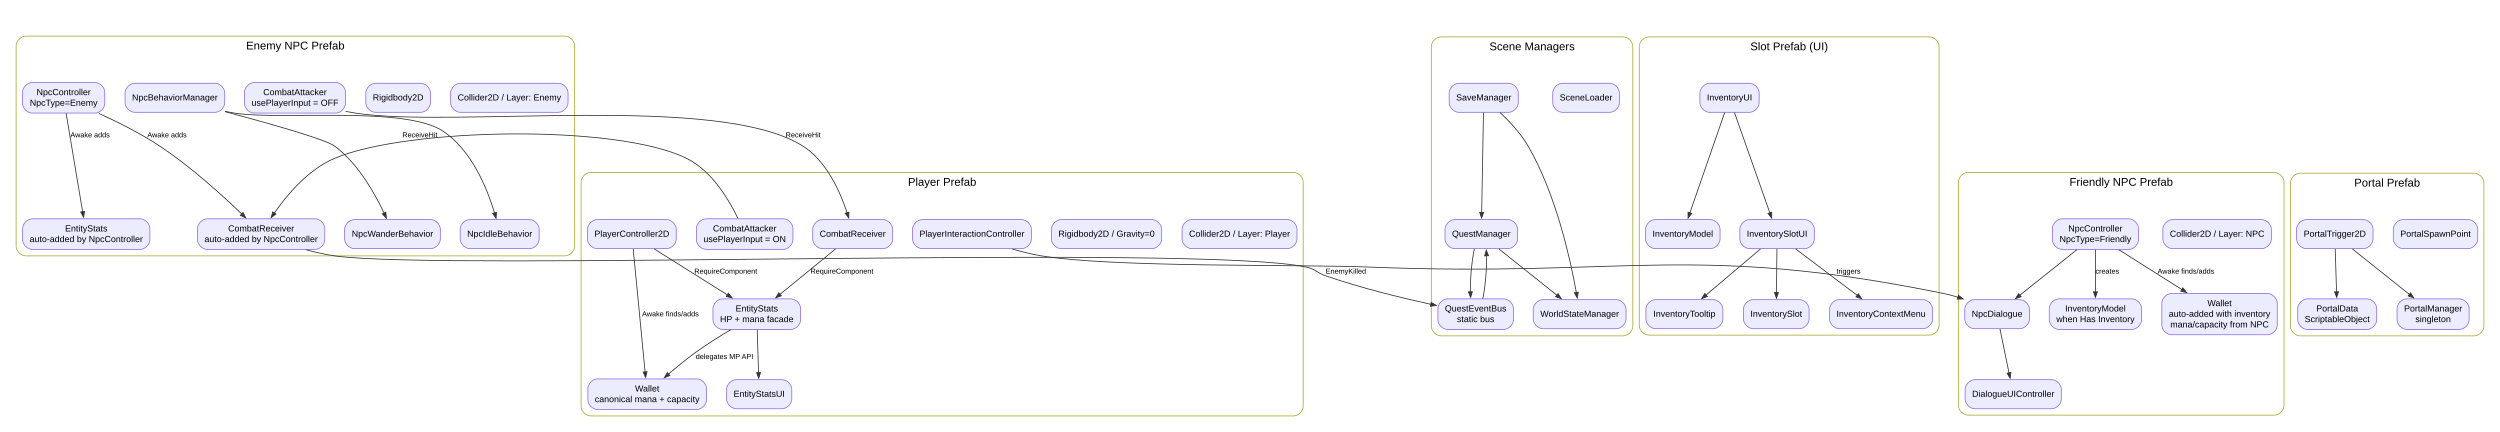
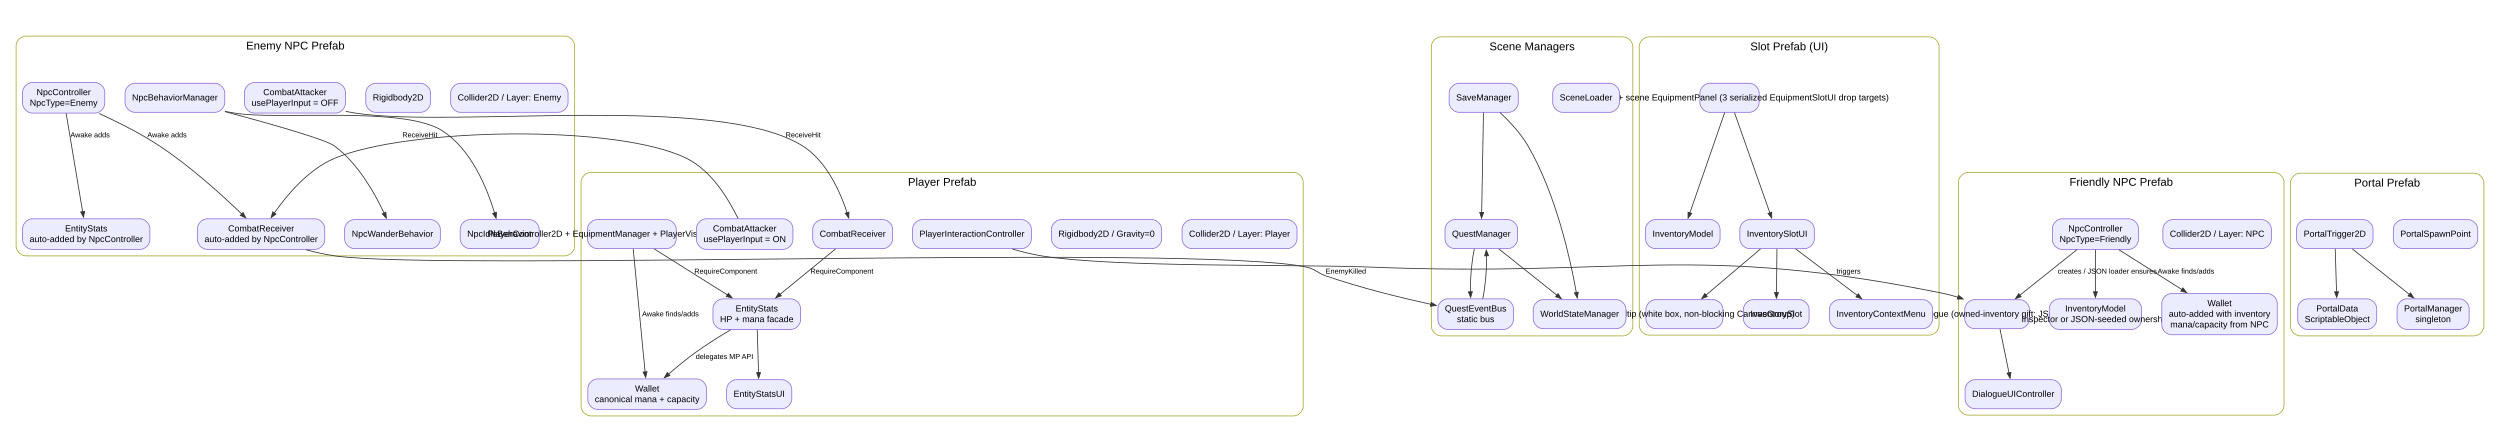
<svg xmlns="http://www.w3.org/2000/svg" width="3102pt" height="536pt" viewBox="0.00 0.00 3102.00 536.00">
  <g id="graph0" class="graph" transform="scale(1 1) rotate(0) translate(4 532.08)">
    <g id="clust1" class="cluster">
      <polygon fill="none" stroke="none" points="8,-8 8,-520.08 1621,-520.08 1621,-8 8,-8" />
      <text xml:space="preserve" text-anchor="middle" x="814.5" y="-503.48" font-family="Arial" font-size="14.00"> </text>
    </g>
    <g id="clust2" class="cluster">
      <path fill="none" stroke="#aaaa33" d="M28,-214.64C28,-214.64 697,-214.64 697,-214.64 703,-214.64 709,-220.64 709,-226.64 709,-226.64 709,-475.28 709,-475.28 709,-481.28 703,-487.28 697,-487.28 697,-487.28 28,-487.28 28,-487.28 22,-487.28 16,-481.28 16,-475.28 16,-475.28 16,-226.64 16,-226.64 16,-220.64 22,-214.64 28,-214.64" />
      <text xml:space="preserve" text-anchor="middle" x="362.5" y="-470.68" font-family="Arial" font-size="14.00">Enemy NPC Prefab</text>
    </g>
    <g id="clust3" class="cluster">
      <path fill="none" stroke="#aaaa33" d="M729,-16C729,-16 1601,-16 1601,-16 1607,-16 1613,-22 1613,-28 1613,-28 1613,-306.16 1613,-306.16 1613,-312.16 1607,-318.16 1601,-318.16 1601,-318.16 729,-318.16 729,-318.16 723,-318.16 717,-312.16 717,-306.16 717,-306.16 717,-28 717,-28 717,-22 723,-16 729,-16" />
      <text xml:space="preserve" text-anchor="middle" x="1165" y="-301.56" font-family="Arial" font-size="14.00">Player Prefab</text>
    </g>
    <g id="clust4" class="cluster">
      <polygon fill="none" stroke="none" points="2418,-8.96 2418,-350.96 3086,-350.96 3086,-8.96 2418,-8.96" />
      <text xml:space="preserve" text-anchor="middle" x="2752" y="-334.36" font-family="Arial" font-size="14.00"> </text>
    </g>
    <g id="clust5" class="cluster">
      <path fill="none" stroke="#aaaa33" d="M2438,-16.96C2438,-16.96 2818,-16.96 2818,-16.96 2824,-16.96 2830,-22.96 2830,-28.96 2830,-28.96 2830,-306.16 2830,-306.16 2830,-312.16 2824,-318.16 2818,-318.16 2818,-318.16 2438,-318.16 2438,-318.16 2432,-318.16 2426,-312.16 2426,-306.16 2426,-306.16 2426,-28.96 2426,-28.96 2426,-22.96 2432,-16.96 2438,-16.96" />
      <text xml:space="preserve" text-anchor="middle" x="2628" y="-301.56" font-family="Arial" font-size="14.00">Friendly NPC Prefab</text>
    </g>
    <g id="clust6" class="cluster">
      <path fill="none" stroke="#aaaa33" d="M2850,-115.32C2850,-115.32 3066,-115.32 3066,-115.32 3072,-115.32 3078,-121.32 3078,-127.32 3078,-127.32 3078,-305.2 3078,-305.2 3078,-311.2 3072,-317.2 3066,-317.2 3066,-317.2 2850,-317.2 2850,-317.2 2844,-317.2 2838,-311.2 2838,-305.2 2838,-305.2 2838,-127.32 2838,-127.32 2838,-121.32 2844,-115.32 2850,-115.32" />
      <text xml:space="preserve" text-anchor="middle" x="2958" y="-300.6" font-family="Arial" font-size="14.00">Portal Prefab</text>
    </g>
    <g id="clust7" class="cluster">
      <polygon fill="none" stroke="none" points="1764,-107.32 1764,-519.12 2410,-519.12 2410,-107.32 1764,-107.32" />
      <text xml:space="preserve" text-anchor="middle" x="2087" y="-502.52" font-family="Arial" font-size="14.00"> </text>
    </g>
    <g id="clust8" class="cluster">
      <path fill="none" stroke="#aaaa33" d="M2042,-116.28C2042,-116.28 2390,-116.28 2390,-116.28 2396,-116.28 2402,-122.28 2402,-128.28 2402,-128.28 2402,-474.32 2402,-474.32 2402,-480.32 2396,-486.32 2390,-486.32 2390,-486.32 2042,-486.32 2042,-486.32 2036,-486.32 2030,-480.32 2030,-474.32 2030,-474.32 2030,-128.28 2030,-128.28 2030,-122.28 2036,-116.28 2042,-116.28" />
      <text xml:space="preserve" text-anchor="middle" x="2216" y="-469.72" font-family="Arial" font-size="14.00">Slot Prefab (UI)</text>
    </g>
    <g id="clust9" class="cluster">
      <path fill="none" stroke="#aaaa33" d="M1784,-115.32C1784,-115.32 2010,-115.32 2010,-115.32 2016,-115.32 2022,-121.32 2022,-127.32 2022,-127.32 2022,-474.32 2022,-474.32 2022,-480.32 2016,-486.32 2010,-486.32 2010,-486.32 1784,-486.32 1784,-486.32 1778,-486.32 1772,-480.32 1772,-474.32 1772,-474.32 1772,-127.32 1772,-127.32 1772,-121.32 1778,-115.32 1784,-115.32" />
      <text xml:space="preserve" text-anchor="middle" x="1897" y="-469.72" font-family="Arial" font-size="14.00">Scene Managers</text>
    </g>
    <g id="node1" class="node">
      <path fill="#ececff" stroke="#9370db" d="M113.98,-429.68C113.98,-429.68 36.02,-429.68 36.02,-429.68 30.02,-429.68 24.02,-423.68 24.02,-417.68 24.02,-417.68 24.02,-403.76 24.02,-403.76 24.02,-397.76 30.02,-391.76 36.02,-391.76 36.02,-391.76 113.98,-391.76 113.98,-391.76 119.98,-391.76 125.98,-397.76 125.98,-403.76 125.98,-403.76 125.98,-417.68 125.98,-417.68 125.98,-423.68 119.98,-429.68 113.98,-429.68" />
      <text xml:space="preserve" text-anchor="middle" x="75" y="-414.02" font-family="Arial" font-size="11.00">NpcController</text>
      <text xml:space="preserve" text-anchor="middle" x="75" y="-400.82" font-family="Arial" font-size="11.00">NpcType=Enemy</text>
    </g>
    <g id="node5" class="node">
      <path fill="#ececff" stroke="#9370db" d="M169.96,-260.56C169.96,-260.56 36.04,-260.56 36.04,-260.56 30.04,-260.56 24.04,-254.56 24.04,-248.56 24.04,-248.56 24.04,-234.64 24.04,-234.64 24.04,-228.64 30.04,-222.64 36.04,-222.64 36.04,-222.64 169.96,-222.64 169.96,-222.64 175.96,-222.64 181.96,-228.64 181.96,-234.64 181.96,-234.64 181.96,-248.56 181.96,-248.56 181.96,-254.56 175.96,-260.56 169.96,-260.56" />
      <text xml:space="preserve" text-anchor="middle" x="103" y="-244.9" font-family="Arial" font-size="11.00">EntityStats</text>
      <text xml:space="preserve" text-anchor="middle" x="103" y="-231.7" font-family="Arial" font-size="11.00">auto-added by NpcController</text>
    </g>
    <g id="edge1" class="edge">
      <path fill="none" stroke="#333333" d="M78.05,-391.52C83,-361.96 92.81,-303.4 98.55,-269.18" />
      <polygon fill="#333333" stroke="#333333" points="100.92,-269.84 99.66,-262.53 96.09,-269.03 100.92,-269.84" />
      <text xml:space="preserve" text-anchor="middle" x="107.79" y="-361.66" font-family="Arial" font-size="9.00">Awake adds</text>
    </g>
    <g id="node6" class="node">
      <path fill="#ececff" stroke="#9370db" d="M386.96,-260.56C386.96,-260.56 253.04,-260.56 253.04,-260.56 247.04,-260.56 241.04,-254.56 241.04,-248.56 241.04,-248.56 241.04,-234.64 241.04,-234.64 241.04,-228.64 247.04,-222.64 253.04,-222.64 253.04,-222.64 386.96,-222.64 386.96,-222.64 392.96,-222.64 398.96,-228.64 398.96,-234.64 398.96,-234.64 398.96,-248.56 398.96,-248.56 398.96,-254.56 392.96,-260.56 386.96,-260.56" />
      <text xml:space="preserve" text-anchor="middle" x="320" y="-244.9" font-family="Arial" font-size="11.00">CombatReceiver</text>
      <text xml:space="preserve" text-anchor="middle" x="320" y="-231.7" font-family="Arial" font-size="11.00">auto-added by NpcController</text>
    </g>
    <g id="edge2" class="edge">
      <path fill="none" stroke="#333333" d="M118.85,-391.28C141.97,-380.77 170.36,-366.6 194,-350.96 232.38,-325.57 271.84,-289.76 296.14,-266.37" />
      <polygon fill="#333333" stroke="#333333" points="297.58,-268.39 300.9,-261.75 294.16,-264.87 297.58,-268.39" />
      <text xml:space="preserve" text-anchor="middle" x="203.23" y="-361.66" font-family="Arial" font-size="9.00">Awake adds</text>
    </g>
    <g id="node2" class="node">
      <path fill="#ececff" stroke="#9370db" d="M262.84,-428.72C262.84,-428.72 163.16,-428.72 163.16,-428.72 157.16,-428.72 151.16,-422.72 151.16,-416.72 151.16,-416.72 151.16,-404.72 151.16,-404.72 151.16,-398.72 157.16,-392.72 163.16,-392.72 163.16,-392.72 262.84,-392.72 262.84,-392.72 268.84,-392.72 274.84,-398.72 274.84,-404.72 274.84,-404.72 274.84,-416.72 274.84,-416.72 274.84,-422.72 268.84,-428.72 262.84,-428.72" />
      <text xml:space="preserve" text-anchor="middle" x="213" y="-407.42" font-family="Arial" font-size="11.00">NpcBehaviorManager</text>
    </g>
    <g id="node3" class="node">
      <path fill="#ececff" stroke="#9370db" d="M530.39,-259.6C530.39,-259.6 435.61,-259.6 435.61,-259.6 429.61,-259.6 423.61,-253.6 423.61,-247.6 423.61,-247.6 423.61,-235.6 423.61,-235.6 423.61,-229.6 429.61,-223.6 435.61,-223.6 435.61,-223.6 530.39,-223.6 530.39,-223.6 536.39,-223.6 542.39,-229.6 542.39,-235.6 542.39,-235.6 542.39,-247.6 542.39,-247.6 542.39,-253.6 536.39,-259.6 530.39,-259.6" />
      <text xml:space="preserve" text-anchor="middle" x="483" y="-238.3" font-family="Arial" font-size="11.00">NpcWanderBehavior</text>
    </g>
    <g id="edge3" class="edge">
      <path fill="none" stroke="#333333" d="M275.14,-393.56C328.92,-379.21 399.77,-359.26 411,-350.96 440.18,-329.4 461.08,-292.24 472.61,-267.54" />
      <polygon fill="#333333" stroke="#333333" points="474.75,-268.76 475.4,-261.37 470.29,-266.74 474.75,-268.76" />
    </g>
    <g id="node4" class="node">
      <path fill="#ececff" stroke="#9370db" d="M653,-259.6C653,-259.6 579,-259.6 579,-259.6 573,-259.6 567,-253.6 567,-247.6 567,-247.6 567,-235.6 567,-235.6 567,-229.6 573,-223.6 579,-223.6 579,-223.6 653,-223.6 653,-223.6 659,-223.6 665,-229.6 665,-235.6 665,-235.6 665,-247.6 665,-247.6 665,-253.6 659,-259.6 653,-259.6" />
      <text xml:space="preserve" text-anchor="middle" x="616" y="-238.3" font-family="Arial" font-size="11.00">NpcIdleBehavior</text>
    </g>
    <g id="edge4" class="edge">
      <path fill="none" stroke="#333333" d="M275.04,-393.93C279.07,-393.13 283.09,-392.4 287,-391.76 343.79,-382.5 496.66,-400.97 545,-369.76 581.31,-346.32 600.78,-297.49 609.72,-267.63" />
      <polygon fill="#333333" stroke="#333333" points="611.99,-268.6 611.55,-261.2 607.27,-267.26 611.99,-268.6" />
    </g>
    <g id="node36" class="node">
      <path fill="#ececff" stroke="#9370db" d="M1861.86,-161.24C1861.86,-161.24 1792.14,-161.24 1792.14,-161.24 1786.14,-161.24 1780.14,-155.24 1780.14,-149.24 1780.14,-149.24 1780.14,-135.32 1780.14,-135.32 1780.14,-129.32 1786.14,-123.32 1792.14,-123.32 1792.14,-123.32 1861.86,-123.32 1861.86,-123.32 1867.86,-123.32 1873.86,-129.32 1873.86,-135.32 1873.86,-135.32 1873.86,-149.24 1873.86,-149.24 1873.86,-155.24 1867.86,-161.24 1861.86,-161.24" />
      <text xml:space="preserve" text-anchor="middle" x="1827" y="-145.58" font-family="Arial" font-size="11.00">QuestEventBus</text>
      <text xml:space="preserve" text-anchor="middle" x="1827" y="-132.38" font-family="Arial" font-size="11.00">static bus</text>
    </g>
    <g id="edge28" class="edge">
      <path fill="none" stroke="#333333" d="M375.8,-222.16C387.32,-219.07 399.46,-216.32 411,-214.64 543.61,-195.31 1486.15,-229.55 1617,-200.64 1628.41,-198.12 1629.94,-193.67 1640.98,-189.84 1683.96,-174.91 1734.06,-162.66 1771.44,-154.47" />
      <polygon fill="#333333" stroke="#333333" points="1771.89,-156.88 1778.21,-153 1770.85,-152.09 1771.89,-156.88" />
      <text xml:space="preserve" text-anchor="middle" x="1665.99" y="-192.54" font-family="Arial" font-size="9.00">EnemyKilled</text>
    </g>
    <g id="node7" class="node">
      <path fill="#ececff" stroke="#9370db" d="M412.6,-429.68C412.6,-429.68 311.4,-429.68 311.4,-429.68 305.4,-429.68 299.4,-423.68 299.4,-417.68 299.4,-417.68 299.4,-403.76 299.4,-403.76 299.4,-397.76 305.4,-391.76 311.4,-391.76 311.4,-391.76 412.6,-391.76 412.6,-391.76 418.6,-391.76 424.6,-397.76 424.6,-403.76 424.6,-403.76 424.6,-417.68 424.6,-417.68 424.6,-423.68 418.6,-429.68 412.6,-429.68" />
      <text xml:space="preserve" text-anchor="middle" x="362" y="-414.02" font-family="Arial" font-size="11.00">CombatAttacker</text>
      <text xml:space="preserve" text-anchor="middle" x="362" y="-400.82" font-family="Arial" font-size="11.00">usePlayerInput = OFF</text>
    </g>
    <g id="node14" class="node">
      <path fill="#ececff" stroke="#9370db" d="M1091.6,-259.6C1091.6,-259.6 1016.4,-259.6 1016.4,-259.6 1010.4,-259.6 1004.4,-253.6 1004.4,-247.6 1004.4,-247.6 1004.4,-235.6 1004.4,-235.6 1004.4,-229.6 1010.4,-223.6 1016.4,-223.6 1016.4,-223.6 1091.6,-223.6 1091.6,-223.6 1097.6,-223.6 1103.6,-229.6 1103.6,-235.6 1103.6,-235.6 1103.6,-247.6 1103.6,-247.6 1103.6,-253.6 1097.6,-259.6 1091.6,-259.6" />
      <text xml:space="preserve" text-anchor="middle" x="1054" y="-238.3" font-family="Arial" font-size="11.00">CombatReceiver</text>
    </g>
    <g id="edge26" class="edge">
      <path fill="none" stroke="#333333" d="M424.87,-393.88C428.96,-393.1 433.03,-392.38 437,-391.76 559.2,-372.76 887.37,-416.88 992,-350.96 1021.78,-332.19 1038.73,-293.62 1047.14,-267.93" />
      <polygon fill="#333333" stroke="#333333" points="1049.39,-268.94 1049.13,-261.53 1044.71,-267.49 1049.39,-268.94" />
      <text xml:space="preserve" text-anchor="middle" x="992.6" y="-361.66" font-family="Arial" font-size="9.00">ReceiveHit</text>
    </g>
    <g id="node8" class="node">
      <path fill="#ececff" stroke="#9370db" d="M518.13,-428.72C518.13,-428.72 461.87,-428.72 461.87,-428.72 455.87,-428.72 449.87,-422.72 449.87,-416.72 449.87,-416.72 449.87,-404.72 449.87,-404.72 449.87,-398.72 455.87,-392.72 461.87,-392.72 461.87,-392.72 518.13,-392.72 518.13,-392.72 524.13,-392.72 530.13,-398.72 530.13,-404.72 530.13,-404.72 530.13,-416.72 530.13,-416.72 530.13,-422.72 524.13,-428.72 518.13,-428.72" />
      <text xml:space="preserve" text-anchor="middle" x="490" y="-407.42" font-family="Arial" font-size="11.00">Rigidbody2D</text>
    </g>
    <g id="node9" class="node">
      <path fill="#ececff" stroke="#9370db" d="M688.83,-428.72C688.83,-428.72 567.17,-428.72 567.17,-428.72 561.17,-428.72 555.17,-422.72 555.17,-416.72 555.17,-416.72 555.17,-404.72 555.17,-404.72 555.17,-398.72 561.17,-392.72 567.17,-392.72 567.17,-392.72 688.83,-392.72 688.83,-392.72 694.83,-392.72 700.83,-398.72 700.83,-404.72 700.83,-404.72 700.83,-416.72 700.83,-416.72 700.83,-422.72 694.83,-428.72 688.83,-428.72" />
      <text xml:space="preserve" text-anchor="middle" x="628" y="-407.42" font-family="Arial" font-size="11.00">Collider2D / Layer: Enemy</text>
    </g>
    <g id="node10" class="node">
      <path fill="#ececff" stroke="#9370db" d="M823.1,-259.6C823.1,-259.6 736.9,-259.6 736.9,-259.6 730.9,-259.6 724.9,-253.6 724.9,-247.6 724.9,-247.6 724.9,-235.6 724.9,-235.6 724.9,-229.6 730.9,-223.6 736.9,-223.6 736.9,-223.6 823.1,-223.6 823.1,-223.6 829.1,-223.6 835.1,-229.6 835.1,-235.6 835.1,-235.6 835.1,-247.6 835.1,-247.6 835.1,-253.6 829.1,-259.6 823.1,-259.6" />
-       <text xml:space="preserve" text-anchor="middle" x="780" y="-238.3" font-family="Arial" font-size="11.00">PlayerController2D</text>
+       <text xml:space="preserve" text-anchor="middle" x="780" y="-238.3" font-family="Arial" font-size="11.00">PlayerController2D + EquipmentManager + PlayerVisual &gt; WeaponVisual</text>
    </g>
    <g id="node12" class="node">
      <path fill="#ececff" stroke="#9370db" d="M977.35,-161.24C977.35,-161.24 892.65,-161.24 892.65,-161.24 886.65,-161.24 880.65,-155.24 880.65,-149.24 880.65,-149.24 880.65,-135.32 880.65,-135.32 880.65,-129.32 886.65,-123.32 892.65,-123.32 892.65,-123.32 977.35,-123.32 977.35,-123.32 983.35,-123.32 989.35,-129.32 989.35,-135.32 989.35,-135.32 989.35,-149.24 989.35,-149.24 989.35,-155.24 983.35,-161.24 977.35,-161.24" />
      <text xml:space="preserve" text-anchor="middle" x="935" y="-145.58" font-family="Arial" font-size="11.00">EntityStats</text>
      <text xml:space="preserve" text-anchor="middle" x="935" y="-132.38" font-family="Arial" font-size="11.00">HP + mana facade</text>
    </g>
    <g id="edge5" class="edge">
      <path fill="none" stroke="#333333" d="M807.71,-223.2C833.05,-207.29 870.7,-183.65 898.49,-166.2" />
      <polygon fill="#333333" stroke="#333333" points="899.78,-168.29 904.4,-162.49 897.17,-164.14 899.78,-168.29" />
      <text xml:space="preserve" text-anchor="middle" x="896.52" y="-192.54" font-family="Arial" font-size="9.00">RequireComponent</text>
    </g>
    <g id="node13" class="node">
      <path fill="#ececff" stroke="#9370db" d="M860.61,-61.92C860.61,-61.92 737.39,-61.92 737.39,-61.92 731.39,-61.92 725.39,-55.92 725.39,-49.92 725.39,-49.92 725.39,-36 725.39,-36 725.39,-30 731.39,-24 737.39,-24 737.39,-24 860.61,-24 860.61,-24 866.61,-24 872.61,-30 872.61,-36 872.61,-36 872.61,-49.92 872.61,-49.92 872.61,-55.92 866.61,-61.92 860.61,-61.92" />
      <text xml:space="preserve" text-anchor="middle" x="799" y="-46.26" font-family="Arial" font-size="11.00">Wallet</text>
      <text xml:space="preserve" text-anchor="middle" x="799" y="-33.06" font-family="Arial" font-size="11.00">canonical mana + capacity</text>
    </g>
    <g id="edge6" class="edge">
      <path fill="none" stroke="#333333" d="M781.69,-223.15C785.02,-188.65 792.47,-111.52 796.42,-70.61" />
      <polygon fill="#333333" stroke="#333333" points="798.85,-70.93 797.09,-63.73 793.98,-70.46 798.85,-70.93" />
      <text xml:space="preserve" text-anchor="middle" x="827.89" y="-139.58" font-family="Arial" font-size="9.00">Awake finds/adds</text>
    </g>
    <g id="node11" class="node">
      <path fill="#ececff" stroke="#9370db" d="M1263.75,-259.6C1263.75,-259.6 1140.25,-259.6 1140.25,-259.6 1134.25,-259.6 1128.25,-253.6 1128.25,-247.6 1128.25,-247.6 1128.25,-235.6 1128.25,-235.6 1128.25,-229.6 1134.25,-223.6 1140.25,-223.6 1140.25,-223.6 1263.75,-223.6 1263.75,-223.6 1269.75,-223.6 1275.75,-229.6 1275.75,-235.6 1275.75,-235.6 1275.75,-247.6 1275.75,-247.6 1275.75,-253.6 1269.75,-259.6 1263.75,-259.6" />
      <text xml:space="preserve" text-anchor="middle" x="1202" y="-238.3" font-family="Arial" font-size="11.00">PlayerInteractionController</text>
    </g>
    <g id="node20" class="node">
      <path fill="#ececff" stroke="#9370db" d="M2502.13,-160.28C2502.13,-160.28 2445.87,-160.28 2445.87,-160.28 2439.87,-160.28 2433.87,-154.28 2433.87,-148.28 2433.87,-148.28 2433.87,-136.28 2433.87,-136.28 2433.87,-130.28 2439.87,-124.28 2445.87,-124.28 2445.87,-124.28 2502.13,-124.28 2502.13,-124.28 2508.13,-124.28 2514.13,-130.28 2514.13,-136.28 2514.13,-136.28 2514.13,-148.28 2514.13,-148.28 2514.13,-154.28 2508.13,-160.28 2502.13,-160.28" />
-       <text xml:space="preserve" text-anchor="middle" x="2474" y="-138.98" font-family="Arial" font-size="11.00">NpcDialogue</text>
+       <text xml:space="preserve" text-anchor="middle" x="2474" y="-138.98" font-family="Arial" font-size="11.00">NpcDialogue (owned-inventory gift; JSON seeded)</text>
    </g>
    <g id="edge27" class="edge">
      <path fill="none" stroke="#333333" d="M1251.96,-223.14C1263.65,-219.73 1276.15,-216.6 1288,-214.64 1377.73,-199.82 1606.13,-204.29 1697,-200.64 2013.08,-187.94 2098.04,-231.05 2408,-167.84 2413.77,-166.66 2419.7,-165.06 2425.52,-163.24" />
      <polygon fill="#333333" stroke="#333333" points="2426.08,-165.63 2431.95,-161.1 2424.53,-160.98 2426.08,-165.63" />
      <text xml:space="preserve" text-anchor="middle" x="2289.64" y="-192.54" font-family="Arial" font-size="9.00">triggers</text>
    </g>
    <g id="edge7" class="edge">
      <path fill="none" stroke="#333333" d="M902.48,-122.86C888.74,-114.7 872.76,-104.7 858.96,-94.72 847.63,-86.53 835.75,-76.75 825.59,-67.98" />
      <polygon fill="#333333" stroke="#333333" points="827.21,-66.14 820.32,-63.38 823.98,-69.83 827.21,-66.14" />
      <text xml:space="preserve" text-anchor="middle" x="894.98" y="-86.62" font-family="Arial" font-size="9.00">delegates MP API</text>
    </g>
    <g id="node16" class="node">
      <path fill="#ececff" stroke="#9370db" d="M966.43,-60.96C966.43,-60.96 909.57,-60.96 909.57,-60.96 903.57,-60.96 897.57,-54.96 897.57,-48.96 897.57,-48.96 897.57,-36.96 897.57,-36.96 897.57,-30.96 903.57,-24.96 909.57,-24.96 909.57,-24.96 966.43,-24.96 966.43,-24.96 972.43,-24.96 978.43,-30.96 978.43,-36.96 978.43,-36.96 978.43,-48.96 978.43,-48.96 978.43,-54.96 972.43,-60.96 966.43,-60.96" />
      <text xml:space="preserve" text-anchor="middle" x="938" y="-39.66" font-family="Arial" font-size="11.00">EntityStatsUI</text>
    </g>
    <g id="edge9" class="edge">
      <path fill="none" stroke="#333333" d="M935.56,-122.97C936.03,-107.88 936.7,-86.29 937.21,-69.49" />
      <polygon fill="#333333" stroke="#333333" points="939.65,-69.79 937.42,-62.72 934.76,-69.64 939.65,-69.79" />
    </g>
    <g id="edge8" class="edge">
      <path fill="none" stroke="#333333" d="M1032.73,-223.2C1013.46,-207.44 984.92,-184.11 963.65,-166.71" />
      <polygon fill="#333333" stroke="#333333" points="965.44,-165.01 958.47,-162.48 962.34,-168.81 965.44,-165.01" />
      <text xml:space="preserve" text-anchor="middle" x="1040.65" y="-192.54" font-family="Arial" font-size="9.00">RequireComponent</text>
    </g>
    <g id="node15" class="node">
      <path fill="#ececff" stroke="#9370db" d="M967.85,-260.56C967.85,-260.56 872.15,-260.56 872.15,-260.56 866.15,-260.56 860.15,-254.56 860.15,-248.56 860.15,-248.56 860.15,-234.64 860.15,-234.64 860.15,-228.64 866.15,-222.64 872.15,-222.64 872.15,-222.64 967.85,-222.64 967.85,-222.64 973.85,-222.64 979.85,-228.64 979.85,-234.64 979.85,-234.64 979.85,-248.56 979.85,-248.56 979.85,-254.56 973.85,-260.56 967.85,-260.56" />
      <text xml:space="preserve" text-anchor="middle" x="920" y="-244.9" font-family="Arial" font-size="11.00">CombatAttacker</text>
      <text xml:space="preserve" text-anchor="middle" x="920" y="-231.7" font-family="Arial" font-size="11.00">usePlayerInput = ON</text>
    </g>
    <g id="edge25" class="edge">
      <path fill="none" stroke="#333333" d="M911.69,-261.05C900.8,-283.74 879.33,-320.1 848,-335.57 760.92,-378.55 500.42,-373.45 411,-335.57 378.59,-321.84 352.08,-290.3 336.19,-267.54" />
      <polygon fill="#333333" stroke="#333333" points="338.42,-266.46 332.46,-262.04 334.36,-269.21 338.42,-266.46" />
      <text xml:space="preserve" text-anchor="middle" x="517" y="-361.66" font-family="Arial" font-size="9.00">ReceiveHit</text>
    </g>
    <g id="node17" class="node">
      <path fill="#ececff" stroke="#9370db" d="M1425.4,-259.6C1425.4,-259.6 1312.6,-259.6 1312.6,-259.6 1306.6,-259.6 1300.6,-253.6 1300.6,-247.6 1300.6,-247.6 1300.6,-235.6 1300.6,-235.6 1300.6,-229.6 1306.6,-223.6 1312.6,-223.6 1312.6,-223.6 1425.4,-223.6 1425.4,-223.6 1431.4,-223.6 1437.4,-229.6 1437.4,-235.6 1437.4,-235.6 1437.4,-247.6 1437.4,-247.6 1437.4,-253.6 1431.4,-259.6 1425.4,-259.6" />
      <text xml:space="preserve" text-anchor="middle" x="1369" y="-238.3" font-family="Arial" font-size="11.00">Rigidbody2D / Gravity=0</text>
    </g>
    <g id="node18" class="node">
      <path fill="#ececff" stroke="#9370db" d="M1593.3,-259.6C1593.3,-259.6 1474.7,-259.6 1474.7,-259.6 1468.7,-259.6 1462.7,-253.6 1462.7,-247.6 1462.7,-247.6 1462.7,-235.6 1462.7,-235.6 1462.7,-229.6 1468.7,-223.6 1474.7,-223.6 1474.7,-223.6 1593.3,-223.6 1593.3,-223.6 1599.3,-223.6 1605.3,-229.6 1605.3,-235.6 1605.3,-235.6 1605.3,-247.6 1605.3,-247.6 1605.3,-253.6 1599.3,-259.6 1593.3,-259.6" />
      <text xml:space="preserve" text-anchor="middle" x="1534" y="-238.3" font-family="Arial" font-size="11.00">Collider2D / Layer: Player</text>
    </g>
    <g id="node19" class="node">
      <path fill="#ececff" stroke="#9370db" d="M2637.42,-260.56C2637.42,-260.56 2554.58,-260.56 2554.58,-260.56 2548.58,-260.56 2542.58,-254.56 2542.58,-248.56 2542.58,-248.56 2542.58,-234.64 2542.58,-234.64 2542.58,-228.64 2548.58,-222.64 2554.58,-222.64 2554.58,-222.64 2637.42,-222.64 2637.42,-222.64 2643.42,-222.64 2649.42,-228.64 2649.42,-234.64 2649.42,-234.64 2649.42,-248.56 2649.42,-248.56 2649.42,-254.56 2643.42,-260.56 2637.42,-260.56" />
      <text xml:space="preserve" text-anchor="middle" x="2596" y="-244.9" font-family="Arial" font-size="11.00">NpcController</text>
      <text xml:space="preserve" text-anchor="middle" x="2596" y="-231.7" font-family="Arial" font-size="11.00">NpcType=Friendly</text>
    </g>
    <g id="edge10" class="edge">
      <path fill="none" stroke="#333333" d="M2573.05,-222.29C2552.91,-206.23 2523.55,-182.81 2502.03,-165.64" />
      <polygon fill="#333333" stroke="#333333" points="2503.8,-163.92 2496.8,-161.47 2500.74,-167.75 2503.8,-163.92" />
    </g>
    <g id="node22" class="node">
      <path fill="#ececff" stroke="#9370db" d="M2641.25,-161.24C2641.25,-161.24 2550.75,-161.24 2550.75,-161.24 2544.75,-161.24 2538.75,-155.24 2538.75,-149.24 2538.75,-149.24 2538.75,-135.32 2538.75,-135.32 2538.75,-129.32 2544.75,-123.32 2550.75,-123.32 2550.75,-123.32 2641.25,-123.32 2641.25,-123.32 2647.25,-123.32 2653.25,-129.32 2653.25,-135.32 2653.25,-135.32 2653.25,-149.24 2653.25,-149.24 2653.25,-155.24 2647.25,-161.24 2641.25,-161.24" />
      <text xml:space="preserve" text-anchor="middle" x="2596" y="-145.58" font-family="Arial" font-size="11.00">InventoryModel</text>
-       <text xml:space="preserve" text-anchor="middle" x="2596" y="-132.38" font-family="Arial" font-size="11.00">when Has Inventory</text>
+       <text xml:space="preserve" text-anchor="middle" x="2596" y="-132.38" font-family="Arial" font-size="11.00">Inspector or JSON-seeded ownership</text>
    </g>
    <g id="edge11" class="edge">
      <path fill="none" stroke="#333333" d="M2596,-222.29C2596,-207.48 2596,-186.41 2596,-169.75" />
      <polygon fill="#333333" stroke="#333333" points="2598.45,-170.02 2596,-163.02 2593.55,-170.02 2598.45,-170.02" />
-       <text xml:space="preserve" text-anchor="middle" x="2610.76" y="-192.54" font-family="Arial" font-size="9.00">creates</text>
+       <text xml:space="preserve" text-anchor="middle" x="2610.76" y="-192.54" font-family="Arial" font-size="9.00">creates / JSON loader ensures</text>
    </g>
    <g id="node23" class="node">
      <path fill="#ececff" stroke="#9370db" d="M2809.62,-167.84C2809.62,-167.84 2690.38,-167.84 2690.38,-167.84 2684.38,-167.84 2678.38,-161.84 2678.38,-155.84 2678.38,-155.84 2678.38,-128.72 2678.38,-128.72 2678.38,-122.72 2684.38,-116.72 2690.38,-116.72 2690.38,-116.72 2809.62,-116.72 2809.62,-116.72 2815.62,-116.72 2821.62,-122.72 2821.62,-128.72 2821.62,-128.72 2821.62,-155.84 2821.62,-155.84 2821.62,-161.84 2815.62,-167.84 2809.62,-167.84" />
      <text xml:space="preserve" text-anchor="middle" x="2750" y="-152.18" font-family="Arial" font-size="11.00">Wallet</text>
      <text xml:space="preserve" text-anchor="middle" x="2750" y="-138.98" font-family="Arial" font-size="11.00">auto-added with inventory</text>
      <text xml:space="preserve" text-anchor="middle" x="2750" y="-125.78" font-family="Arial" font-size="11.00">mana/capacity from NPC</text>
    </g>
    <g id="edge12" class="edge">
      <path fill="none" stroke="#333333" d="M2624.97,-222.29C2647.03,-208.35 2677.85,-188.88 2703.37,-172.75" />
      <polygon fill="#333333" stroke="#333333" points="2704.52,-174.92 2709.13,-169.11 2701.91,-170.77 2704.52,-174.92" />
      <text xml:space="preserve" text-anchor="middle" x="2708.27" y="-192.54" font-family="Arial" font-size="9.00">Awake finds/adds</text>
    </g>
    <g id="node21" class="node">
      <path fill="#ececff" stroke="#9370db" d="M2541.69,-60.96C2541.69,-60.96 2446.31,-60.96 2446.31,-60.96 2440.31,-60.96 2434.31,-54.96 2434.31,-48.96 2434.31,-48.96 2434.31,-36.96 2434.31,-36.96 2434.31,-30.96 2440.31,-24.96 2446.31,-24.96 2446.31,-24.96 2541.69,-24.96 2541.69,-24.96 2547.69,-24.96 2553.69,-30.96 2553.69,-36.96 2553.69,-36.96 2553.69,-48.96 2553.69,-48.96 2553.69,-54.96 2547.69,-60.96 2541.69,-60.96" />
      <text xml:space="preserve" text-anchor="middle" x="2494" y="-39.66" font-family="Arial" font-size="11.00">DialogueUIController</text>
    </g>
    <g id="edge13" class="edge">
      <path fill="none" stroke="#333333" d="M2477.58,-123.88C2480.7,-108.66 2485.29,-86.36 2488.82,-69.18" />
      <polygon fill="#333333" stroke="#333333" points="2491.14,-70.04 2490.15,-62.69 2486.34,-69.05 2491.14,-70.04" />
    </g>
    <g id="node24" class="node">
      <path fill="#ececff" stroke="#9370db" d="M2802.33,-259.6C2802.33,-259.6 2691.67,-259.6 2691.67,-259.6 2685.67,-259.6 2679.67,-253.6 2679.67,-247.6 2679.67,-247.6 2679.67,-235.6 2679.67,-235.6 2679.67,-229.6 2685.67,-223.6 2691.67,-223.6 2691.67,-223.6 2802.33,-223.6 2802.33,-223.6 2808.33,-223.6 2814.33,-229.6 2814.33,-235.6 2814.33,-235.6 2814.33,-247.6 2814.33,-247.6 2814.33,-253.6 2808.33,-259.6 2802.33,-259.6" />
      <text xml:space="preserve" text-anchor="middle" x="2747" y="-238.3" font-family="Arial" font-size="11.00">Collider2D / Layer: NPC</text>
    </g>
    <g id="node25" class="node">
      <path fill="#ececff" stroke="#9370db" d="M2928.46,-259.6C2928.46,-259.6 2857.54,-259.6 2857.54,-259.6 2851.54,-259.6 2845.54,-253.6 2845.54,-247.6 2845.54,-247.6 2845.54,-235.6 2845.54,-235.6 2845.54,-229.6 2851.54,-223.6 2857.54,-223.6 2857.54,-223.6 2928.46,-223.6 2928.46,-223.6 2934.46,-223.6 2940.46,-229.6 2940.46,-235.6 2940.46,-235.6 2940.46,-247.6 2940.46,-247.6 2940.46,-253.6 2934.46,-259.6 2928.46,-259.6" />
      <text xml:space="preserve" text-anchor="middle" x="2893" y="-238.3" font-family="Arial" font-size="11.00">PortalTrigger2D</text>
    </g>
    <g id="node26" class="node">
      <path fill="#ececff" stroke="#9370db" d="M2932.99,-161.24C2932.99,-161.24 2859.01,-161.24 2859.01,-161.24 2853.01,-161.24 2847.01,-155.24 2847.01,-149.24 2847.01,-149.24 2847.01,-135.32 2847.01,-135.32 2847.01,-129.32 2853.01,-123.32 2859.01,-123.32 2859.01,-123.32 2932.99,-123.32 2932.99,-123.32 2938.99,-123.32 2944.99,-129.32 2944.99,-135.32 2944.99,-135.32 2944.99,-149.24 2944.99,-149.24 2944.99,-155.24 2938.99,-161.24 2932.99,-161.24" />
      <text xml:space="preserve" text-anchor="middle" x="2896" y="-145.58" font-family="Arial" font-size="11.00">PortalData</text>
      <text xml:space="preserve" text-anchor="middle" x="2896" y="-132.38" font-family="Arial" font-size="11.00">ScriptableObject</text>
    </g>
    <g id="edge14" class="edge">
      <path fill="none" stroke="#333333" d="M2893.54,-223.2C2893.99,-208.4 2894.66,-186.89 2895.18,-169.92" />
      <polygon fill="#333333" stroke="#333333" points="2897.62,-170.1 2895.39,-163.03 2892.73,-169.95 2897.62,-170.1" />
    </g>
    <g id="node27" class="node">
      <path fill="#ececff" stroke="#9370db" d="M3047.71,-161.24C3047.71,-161.24 2982.29,-161.24 2982.29,-161.24 2976.29,-161.24 2970.29,-155.24 2970.29,-149.24 2970.29,-149.24 2970.29,-135.32 2970.29,-135.32 2970.29,-129.32 2976.29,-123.32 2982.29,-123.32 2982.29,-123.32 3047.71,-123.32 3047.71,-123.32 3053.71,-123.32 3059.71,-129.32 3059.71,-135.32 3059.71,-135.32 3059.71,-149.24 3059.71,-149.24 3059.71,-155.24 3053.71,-161.24 3047.71,-161.24" />
      <text xml:space="preserve" text-anchor="middle" x="3015" y="-145.58" font-family="Arial" font-size="11.00">PortalManager</text>
      <text xml:space="preserve" text-anchor="middle" x="3015" y="-132.38" font-family="Arial" font-size="11.00">singleton</text>
    </g>
    <g id="edge15" class="edge">
      <path fill="none" stroke="#333333" d="M2914.81,-223.2C2934.56,-207.44 2963.82,-184.11 2985.63,-166.71" />
      <polygon fill="#333333" stroke="#333333" points="2987.01,-168.74 2990.95,-162.46 2983.95,-164.91 2987.01,-168.74" />
    </g>
    <g id="node28" class="node">
      <path fill="#ececff" stroke="#9370db" d="M3058.36,-259.6C3058.36,-259.6 2977.64,-259.6 2977.64,-259.6 2971.64,-259.6 2965.64,-253.6 2965.64,-247.6 2965.64,-247.6 2965.64,-235.6 2965.64,-235.6 2965.64,-229.6 2971.64,-223.6 2977.64,-223.6 2977.64,-223.6 3058.36,-223.6 3058.36,-223.6 3064.36,-223.6 3070.36,-229.6 3070.36,-235.6 3070.36,-235.6 3070.36,-247.6 3070.36,-247.6 3070.36,-253.6 3064.36,-259.6 3058.36,-259.6" />
      <text xml:space="preserve" text-anchor="middle" x="3018" y="-238.3" font-family="Arial" font-size="11.00">PortalSpawnPoint</text>
    </g>
    <g id="node29" class="node">
      <path fill="#ececff" stroke="#9370db" d="M2166.76,-428.72C2166.76,-428.72 2117.24,-428.72 2117.24,-428.72 2111.24,-428.72 2105.24,-422.72 2105.24,-416.72 2105.24,-416.72 2105.24,-404.72 2105.24,-404.72 2105.24,-398.72 2111.24,-392.72 2117.24,-392.72 2117.24,-392.72 2166.76,-392.72 2166.76,-392.72 2172.76,-392.72 2178.76,-398.72 2178.76,-404.72 2178.76,-404.72 2178.76,-416.72 2178.76,-416.72 2178.76,-422.72 2172.76,-428.72 2166.76,-428.72" />
-       <text xml:space="preserve" text-anchor="middle" x="2142" y="-407.42" font-family="Arial" font-size="11.00">InventoryUI</text>
+       <text xml:space="preserve" text-anchor="middle" x="2142" y="-407.42" font-family="Arial" font-size="11.00">InventoryUI + scene EquipmentPanel (3 serialized EquipmentSlotUI drop targets)</text>
    </g>
    <g id="node30" class="node">
      <path fill="#ececff" stroke="#9370db" d="M2118.24,-259.6C2118.24,-259.6 2049.76,-259.6 2049.76,-259.6 2043.76,-259.6 2037.76,-253.6 2037.76,-247.6 2037.76,-247.6 2037.76,-235.6 2037.76,-235.6 2037.76,-229.6 2043.76,-223.6 2049.76,-223.6 2049.76,-223.6 2118.24,-223.6 2118.24,-223.6 2124.24,-223.6 2130.24,-229.6 2130.24,-235.6 2130.24,-235.6 2130.24,-247.6 2130.24,-247.6 2130.24,-253.6 2124.24,-259.6 2118.24,-259.6" />
      <text xml:space="preserve" text-anchor="middle" x="2084" y="-238.3" font-family="Arial" font-size="11.00">InventoryModel</text>
    </g>
    <g id="edge16" class="edge">
      <path fill="none" stroke="#333333" d="M2136.01,-392.46C2125.72,-362.82 2104.65,-302.09 2092.72,-267.74" />
      <polygon fill="#333333" stroke="#333333" points="2095.15,-267.25 2090.54,-261.44 2090.52,-268.86 2095.15,-267.25" />
    </g>
    <g id="node31" class="node">
      <path fill="#ececff" stroke="#9370db" d="M2235.24,-259.6C2235.24,-259.6 2166.76,-259.6 2166.76,-259.6 2160.76,-259.6 2154.76,-253.6 2154.76,-247.6 2154.76,-247.6 2154.76,-235.6 2154.76,-235.6 2154.76,-229.6 2160.76,-223.6 2166.76,-223.6 2166.76,-223.6 2235.24,-223.6 2235.24,-223.6 2241.24,-223.6 2247.24,-229.6 2247.24,-235.6 2247.24,-235.6 2247.24,-247.6 2247.24,-247.6 2247.24,-253.6 2241.24,-259.6 2235.24,-259.6" />
      <text xml:space="preserve" text-anchor="middle" x="2201" y="-238.3" font-family="Arial" font-size="11.00">InventorySlotUI</text>
    </g>
    <g id="edge17" class="edge">
      <path fill="none" stroke="#333333" d="M2148.09,-392.46C2158.56,-362.82 2180,-302.09 2192.13,-267.74" />
      <polygon fill="#333333" stroke="#333333" points="2194.33,-268.86 2194.35,-261.44 2189.71,-267.22 2194.33,-268.86" />
    </g>
    <g id="node32" class="node">
      <path fill="#ececff" stroke="#9370db" d="M2228.74,-160.28C2228.74,-160.28 2171.26,-160.28 2171.26,-160.28 2165.26,-160.28 2159.26,-154.28 2159.26,-148.28 2159.26,-148.28 2159.26,-136.28 2159.26,-136.28 2159.26,-130.28 2165.26,-124.28 2171.26,-124.28 2171.26,-124.28 2228.74,-124.28 2228.74,-124.28 2234.74,-124.28 2240.74,-130.28 2240.74,-136.28 2240.74,-136.28 2240.74,-148.28 2240.74,-148.28 2240.74,-154.28 2234.74,-160.28 2228.74,-160.28" />
      <text xml:space="preserve" text-anchor="middle" x="2200" y="-138.98" font-family="Arial" font-size="11.00">InventorySlot</text>
    </g>
    <g id="edge18" class="edge">
      <path fill="none" stroke="#333333" d="M2200.82,-223.2C2200.67,-208.12 2200.44,-186.08 2200.26,-168.97" />
      <polygon fill="#333333" stroke="#333333" points="2202.71,-169.02 2200.19,-162.04 2197.81,-169.07 2202.71,-169.02" />
    </g>
    <g id="node33" class="node">
      <path fill="#ececff" stroke="#9370db" d="M2381.98,-160.28C2381.98,-160.28 2278.02,-160.28 2278.02,-160.28 2272.02,-160.28 2266.02,-154.28 2266.02,-148.28 2266.02,-148.28 2266.02,-136.28 2266.02,-136.28 2266.02,-130.28 2272.02,-124.28 2278.02,-124.28 2278.02,-124.28 2381.98,-124.28 2381.98,-124.28 2387.98,-124.28 2393.98,-130.28 2393.98,-136.28 2393.98,-136.28 2393.98,-148.28 2393.98,-148.28 2393.98,-154.28 2387.98,-160.28 2381.98,-160.28" />
      <text xml:space="preserve" text-anchor="middle" x="2330" y="-138.98" font-family="Arial" font-size="11.00">InventoryContextMenu</text>
    </g>
    <g id="edge19" class="edge">
      <path fill="none" stroke="#333333" d="M2224.06,-223.2C2245.43,-207.08 2277.33,-183.02 2300.54,-165.51" />
      <polygon fill="#333333" stroke="#333333" points="2301.82,-167.61 2305.93,-161.44 2298.87,-163.7 2301.82,-167.61" />
    </g>
    <g id="node34" class="node">
      <path fill="#ececff" stroke="#9370db" d="M2121.77,-160.28C2121.77,-160.28 2050.23,-160.28 2050.23,-160.28 2044.23,-160.28 2038.23,-154.28 2038.23,-148.28 2038.23,-148.28 2038.23,-136.28 2038.23,-136.28 2038.23,-130.28 2044.23,-124.28 2050.23,-124.28 2050.23,-124.28 2121.77,-124.28 2121.77,-124.28 2127.77,-124.28 2133.77,-130.28 2133.77,-136.28 2133.77,-136.28 2133.77,-148.28 2133.77,-148.28 2133.77,-154.28 2127.77,-160.28 2121.77,-160.28" />
-       <text xml:space="preserve" text-anchor="middle" x="2086" y="-138.98" font-family="Arial" font-size="11.00">InventoryTooltip</text>
+       <text xml:space="preserve" text-anchor="middle" x="2086" y="-138.98" font-family="Arial" font-size="11.00">InventoryTooltip (white box, non-blocking CanvasGroup)</text>
    </g>
    <g id="edge20" class="edge">
      <path fill="none" stroke="#333333" d="M2180.44,-223.2C2161.55,-207.22 2133.44,-183.43 2112.8,-165.96" />
      <polygon fill="#333333" stroke="#333333" points="2114.46,-164.16 2107.54,-161.51 2111.3,-167.9 2114.46,-164.16" />
    </g>
    <g id="node35" class="node">
      <path fill="#ececff" stroke="#9370db" d="M1867.02,-259.6C1867.02,-259.6 1800.98,-259.6 1800.98,-259.6 1794.98,-259.6 1788.98,-253.6 1788.98,-247.6 1788.98,-247.6 1788.98,-235.6 1788.98,-235.6 1788.98,-229.6 1794.98,-223.6 1800.98,-223.6 1800.98,-223.6 1867.02,-223.6 1867.02,-223.6 1873.02,-223.6 1879.02,-229.6 1879.02,-235.6 1879.02,-235.6 1879.02,-247.6 1879.02,-247.6 1879.02,-253.6 1873.02,-259.6 1867.02,-259.6" />
      <text xml:space="preserve" text-anchor="middle" x="1834" y="-238.3" font-family="Arial" font-size="11.00">QuestManager</text>
    </g>
    <g id="edge21" class="edge">
      <path fill="none" stroke="#333333" d="M1825.37,-223.2C1822.07,-208.4 1820.17,-186.89 1820.45,-169.92" />
      <polygon fill="#333333" stroke="#333333" points="1822.9,-170.13 1820.74,-163.03 1818,-169.92 1822.9,-170.13" />
    </g>
    <g id="node37" class="node">
      <path fill="#ececff" stroke="#9370db" d="M2001.55,-160.28C2001.55,-160.28 1910.45,-160.28 1910.45,-160.28 1904.45,-160.28 1898.45,-154.28 1898.45,-148.28 1898.45,-148.28 1898.45,-136.28 1898.45,-136.28 1898.45,-130.28 1904.45,-124.28 1910.45,-124.28 1910.45,-124.28 2001.55,-124.28 2001.55,-124.28 2007.55,-124.28 2013.55,-130.28 2013.55,-136.28 2013.55,-136.28 2013.55,-148.28 2013.55,-148.28 2013.55,-154.28 2007.55,-160.28 2001.55,-160.28" />
      <text xml:space="preserve" text-anchor="middle" x="1956" y="-138.98" font-family="Arial" font-size="11.00">WorldStateManager</text>
    </g>
    <g id="edge22" class="edge">
      <path fill="none" stroke="#333333" d="M1855.81,-223.2C1875.94,-207.15 1905.93,-183.22 1927.85,-165.73" />
      <polygon fill="#333333" stroke="#333333" points="1929.25,-167.75 1933.19,-161.47 1926.19,-163.92 1929.25,-167.75" />
    </g>
    <g id="edge29" class="edge">
      <path fill="none" stroke="#333333" d="M1835.82,-161.52C1839.06,-176.57 1840.9,-198.11 1840.53,-214.91" />
      <polygon fill="#333333" stroke="#333333" points="1838.09,-214.58 1840.2,-221.69 1842.99,-214.81 1838.09,-214.58" />
    </g>
    <g id="node38" class="node">
      <path fill="#ececff" stroke="#9370db" d="M1867.88,-428.72C1867.88,-428.72 1806.12,-428.72 1806.12,-428.72 1800.12,-428.72 1794.12,-422.72 1794.12,-416.72 1794.12,-416.72 1794.12,-404.72 1794.12,-404.72 1794.12,-398.72 1800.12,-392.72 1806.12,-392.72 1806.12,-392.72 1867.88,-392.72 1867.88,-392.72 1873.88,-392.72 1879.88,-398.72 1879.88,-404.72 1879.88,-404.72 1879.88,-416.72 1879.88,-416.72 1879.88,-422.72 1873.88,-428.72 1867.88,-428.72" />
      <text xml:space="preserve" text-anchor="middle" x="1837" y="-407.42" font-family="Arial" font-size="11.00">SaveManager</text>
    </g>
    <g id="edge24" class="edge">
      <path fill="none" stroke="#333333" d="M1836.69,-392.46C1836.16,-362.94 1835.08,-302.6 1834.46,-268.17" />
      <polygon fill="#333333" stroke="#333333" points="1836.92,-268.48 1834.34,-261.53 1832.02,-268.57 1836.92,-268.48" />
    </g>
    <g id="edge23" class="edge">
      <path fill="none" stroke="#333333" d="M1857.23,-392.45C1868.84,-381.58 1882.89,-366.67 1892,-350.96 1926.83,-290.91 1944.66,-209.9 1951.93,-169.07" />
      <polygon fill="#333333" stroke="#333333" points="1954.33,-169.57 1953.1,-162.25 1949.5,-168.73 1954.33,-169.57" />
    </g>
    <g id="node39" class="node">
      <path fill="#ececff" stroke="#9370db" d="M1993.36,-428.72C1993.36,-428.72 1934.64,-428.72 1934.64,-428.72 1928.64,-428.72 1922.64,-422.72 1922.64,-416.72 1922.64,-416.72 1922.64,-404.72 1922.64,-404.72 1922.64,-398.72 1928.64,-392.72 1934.64,-392.72 1934.64,-392.72 1993.36,-392.72 1993.36,-392.72 1999.36,-392.72 2005.36,-398.72 2005.36,-404.72 2005.36,-404.72 2005.36,-416.72 2005.36,-416.72 2005.36,-422.72 1999.36,-428.72 1993.36,-428.72" />
      <text xml:space="preserve" text-anchor="middle" x="1964" y="-407.42" font-family="Arial" font-size="11.00">SceneLoader</text>
    </g>
  </g>
</svg>
